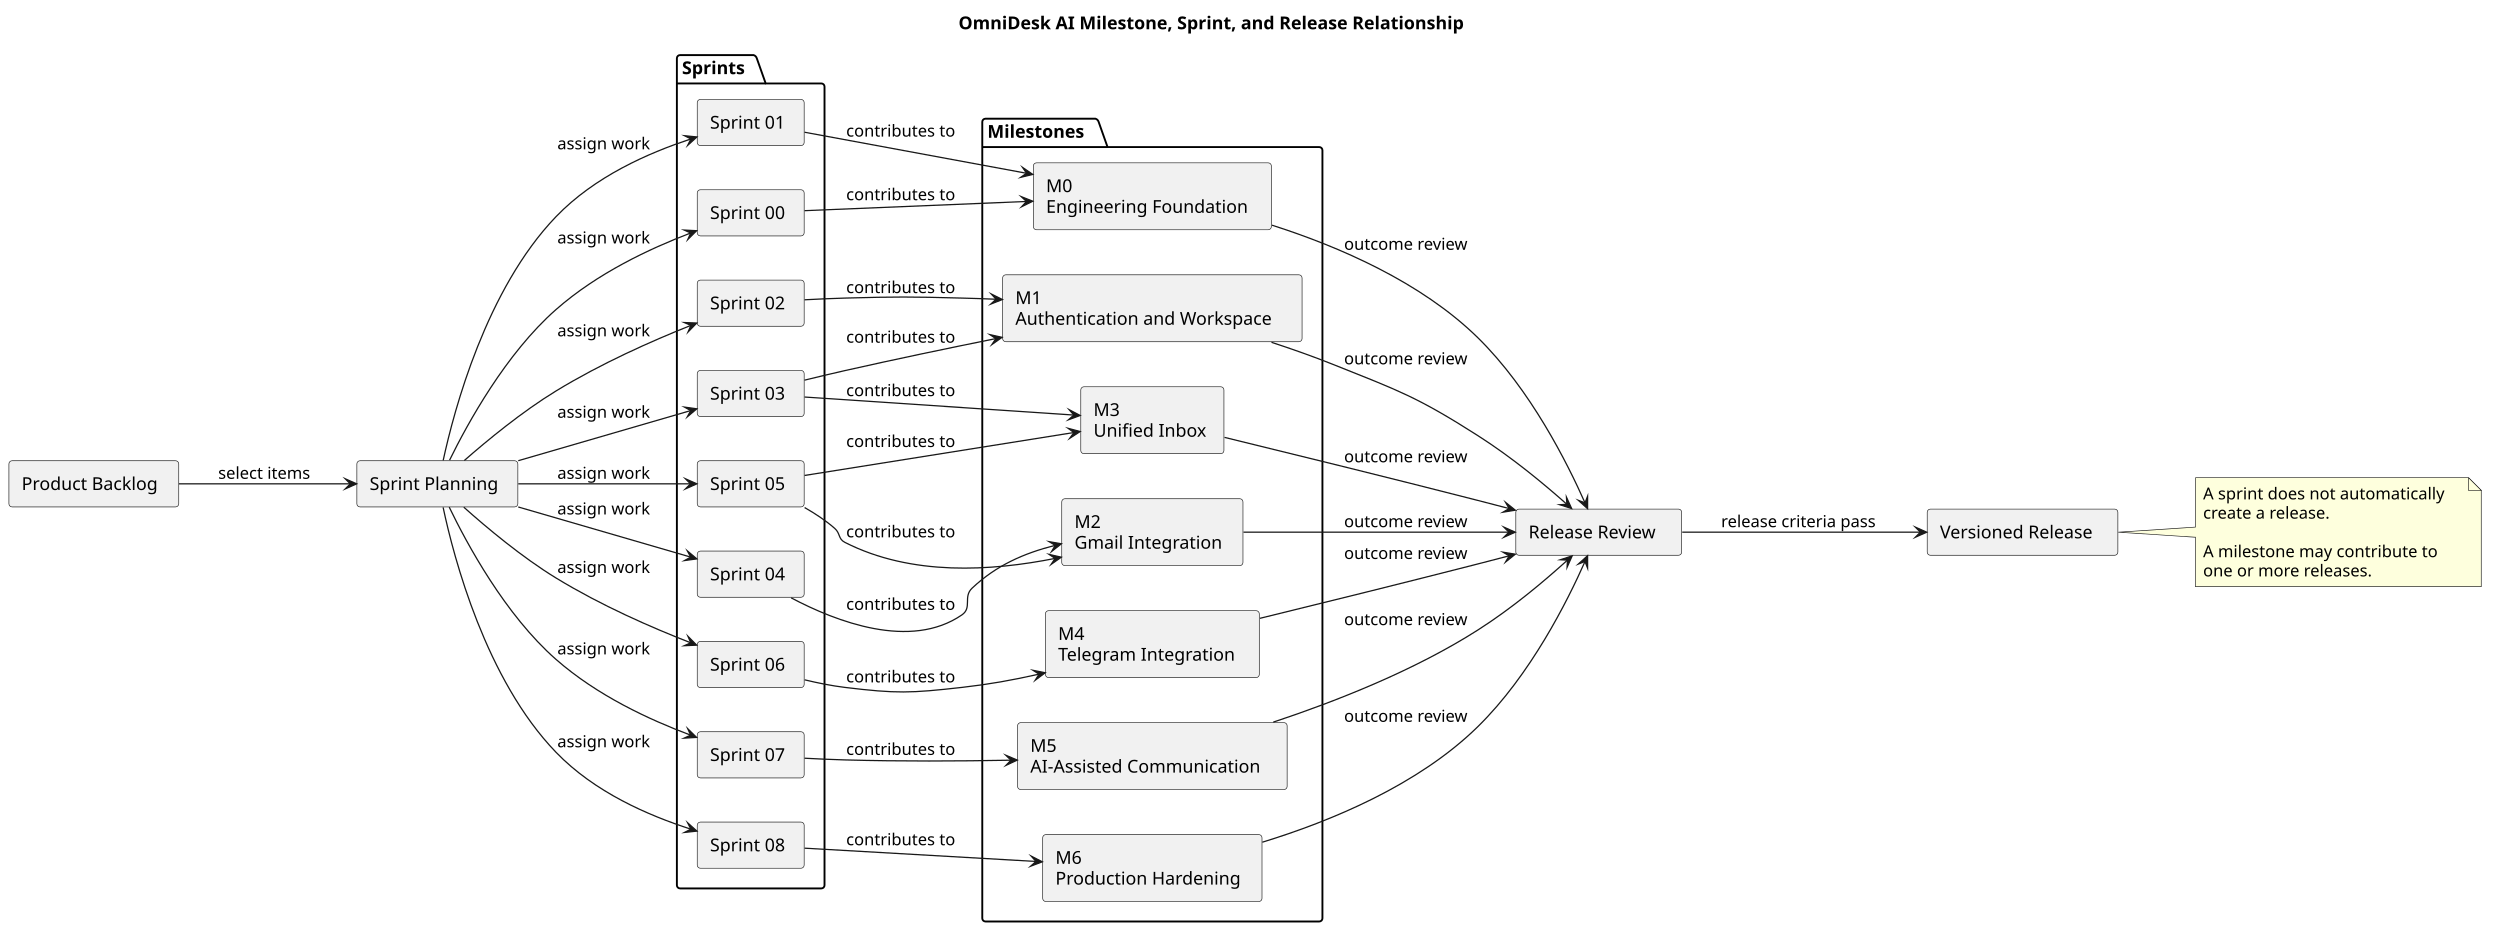
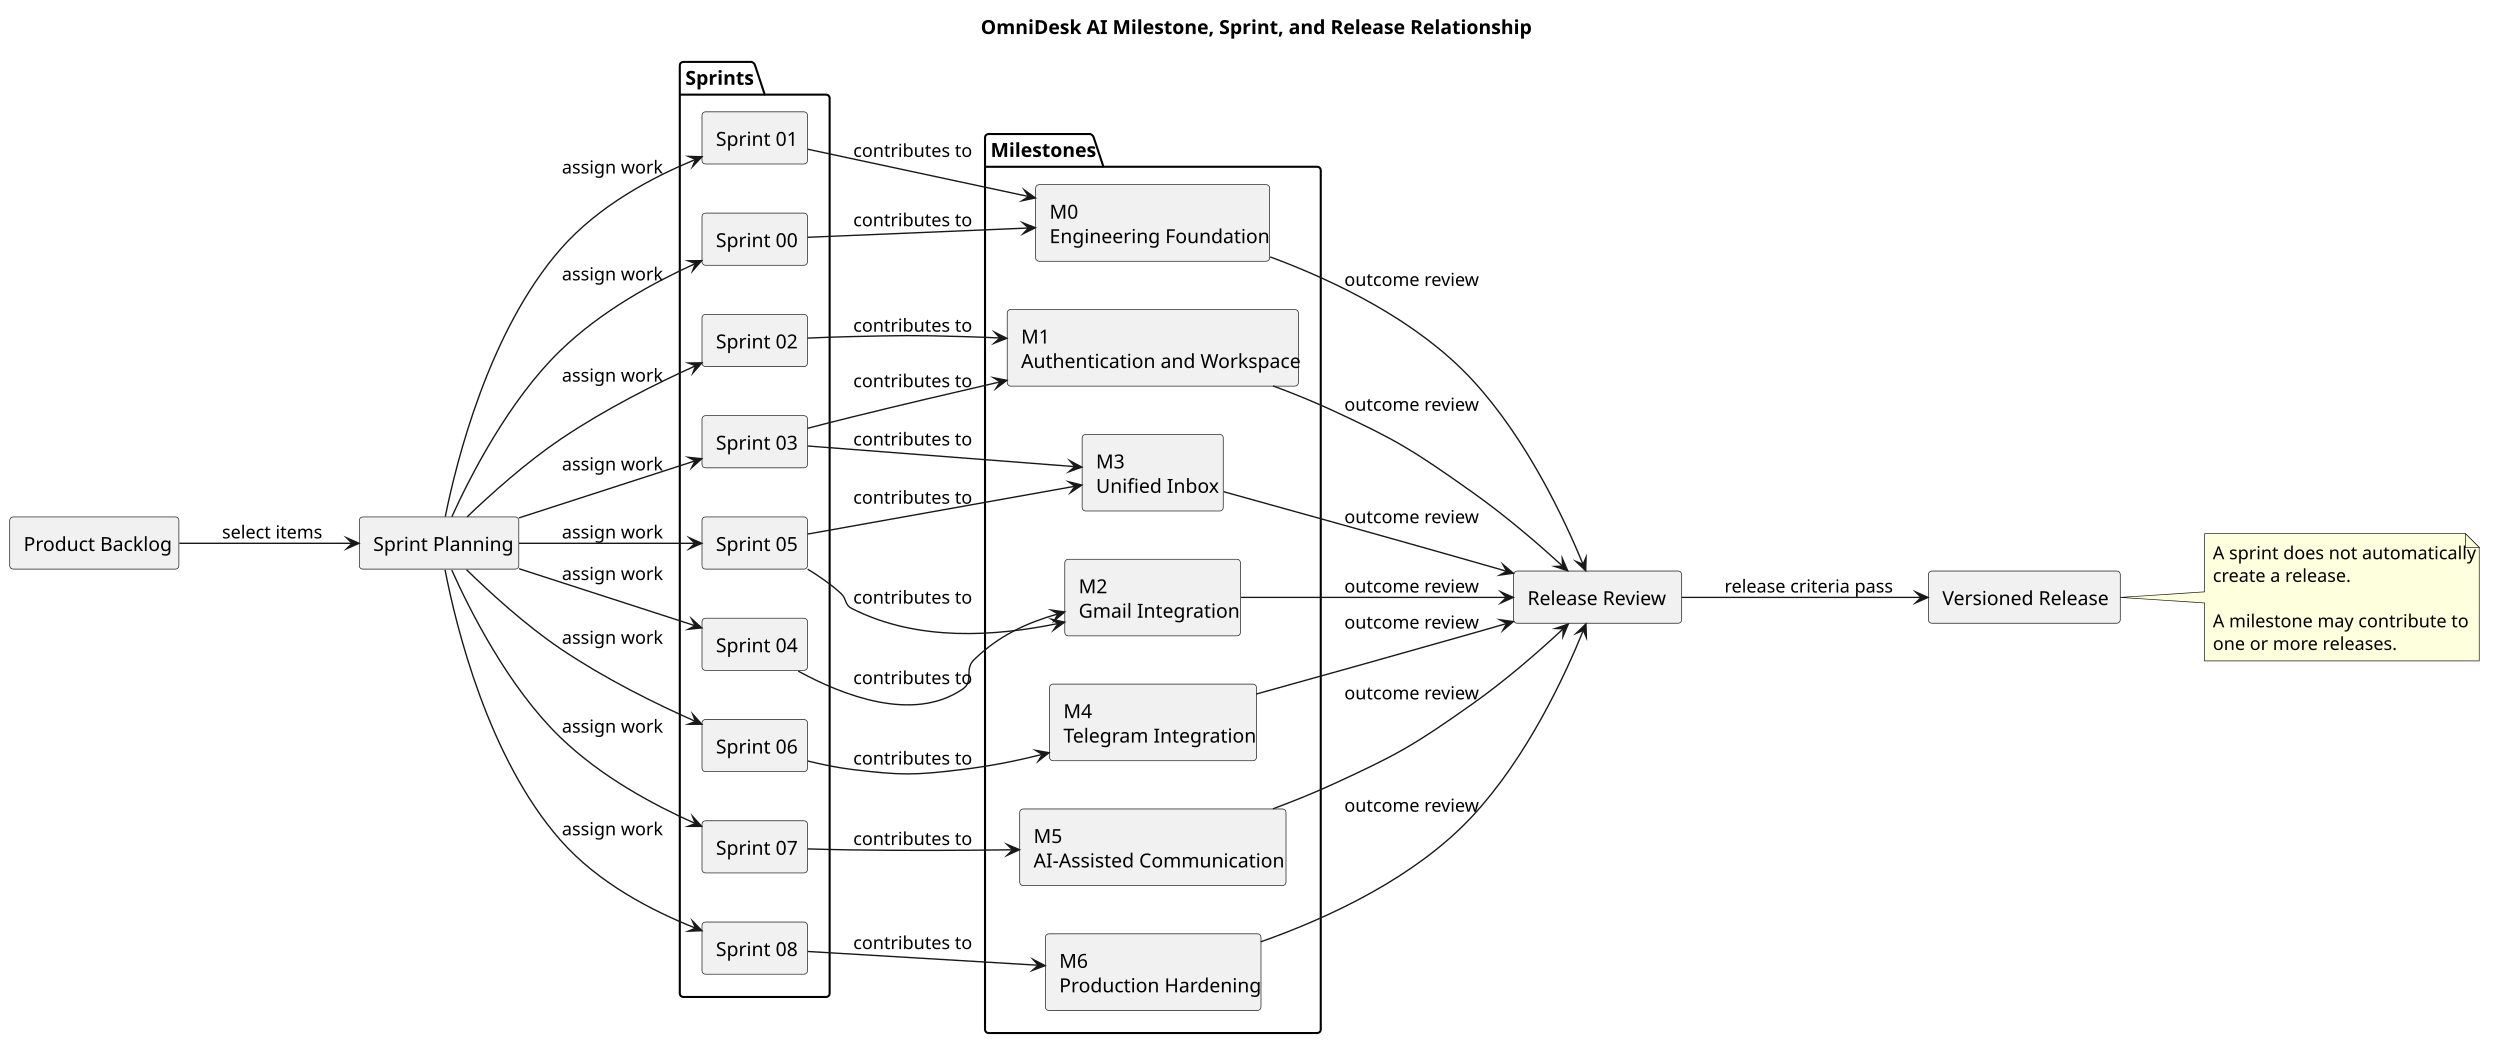
- <svg xmlns="http://www.w3.org/2000/svg" version="1.1" data-diagram-type="DESCRIPTION" style="width:1965px;height:739px;background:#FFFFFF;" width="1965px" height="739px" viewBox="0 0 1965 739" zoomAndPan="magnify" preserveAspectRatio="none" contentStyleType="text/css">
+ <svg xmlns="http://www.w3.org/2000/svg" version="1.1" data-diagram-type="DESCRIPTION" style="width:1802px;height:759px;background:#FFFFFF;" width="1802px" height="759px" viewBox="0 0 1802 759" zoomAndPan="magnify" preserveAspectRatio="none" contentStyleType="text/css">
  <defs />
  <g font-family="sans-serif" lengthAdjust="spacing">
    <g class="title" data-source-line="1">
-       <text x="753.364" y="22.995" fill="#000" font-size="14" textLength="451.534" font-weight="700">OmniDesk AI Milestone, Sprint, and Release Relationship</text>
+       <text x="706.918" y="24.533" fill="#000" font-size="14" textLength="381.199" font-weight="700">OmniDesk AI Milestone, Sprint, and Release Relationship</text>
    </g>
    <g class="cluster" data-qualified-name="Milestones" id="ent0003" data-source-line="9">
-       <path d="M774.57,93.297 L861.033,93.297 A3.75,3.75 0 0 1 863.533,95.797 L870.533,115.594 L1036.93,115.594 A2.5,2.5 0 0 1 1039.43,118.094 L1039.43,721.797 A2.5,2.5 0 0 1 1036.93,724.297 L774.57,724.297 A2.5,2.5 0 0 1 772.07,721.797 L772.07,95.797 A2.5,2.5 0 0 1 774.57,93.297" style="stroke:#000;stroke-width:1.5;" fill="none" />
-       <line x1="772.07" y1="115.594" x2="870.533" y2="115.594" style="stroke:#000;stroke-width:1.5;" />
-       <text x="776.07" y="108.292" fill="#000" font-size="14" textLength="85.463" font-weight="700">Milestones</text>
+       <path d="M712.5,96.609 L785.852,96.609 A3.75,3.75 0 0 1 788.352,99.109 L795.352,120.219 L949.5,120.219 A2.5,2.5 0 0 1 952,122.719 L952,742.109 A2.5,2.5 0 0 1 949.5,744.609 L712.5,744.609 A2.5,2.5 0 0 1 710,742.109 L710,99.109 A2.5,2.5 0 0 1 712.5,96.609" style="stroke:#000;stroke-width:1.5;" fill="none" />
+       <line x1="710" y1="120.219" x2="795.352" y2="120.219" style="stroke:#000;stroke-width:1.5;" />
+       <text x="714" y="113.143" fill="#000" font-size="14" textLength="72.352" font-weight="700">Milestones</text>
    </g>
    <g class="cluster" data-qualified-name="Sprints" id="ent0011" data-source-line="19">
-       <path d="M534.53,43.297 L592.33,43.297 A3.75,3.75 0 0 1 594.83,45.797 L601.83,65.594 L645.57,65.594 A2.5,2.5 0 0 1 648.07,68.094 L648.07,695.797 A2.5,2.5 0 0 1 645.57,698.297 L534.53,698.297 A2.5,2.5 0 0 1 532.03,695.797 L532.03,45.797 A2.5,2.5 0 0 1 534.53,43.297" style="stroke:#000;stroke-width:1.5;" fill="none" />
-       <line x1="532.03" y1="65.594" x2="601.83" y2="65.594" style="stroke:#000;stroke-width:1.5;" />
-       <text x="536.03" y="58.292" fill="#000" font-size="14" textLength="56.8" font-weight="700">Sprints</text>
+       <path d="M492.5,44.609 L541.728,44.609 A3.75,3.75 0 0 1 544.228,47.109 L551.228,68.219 L595.5,68.219 A2.5,2.5 0 0 1 598,70.719 L598,716.109 A2.5,2.5 0 0 1 595.5,718.609 L492.5,718.609 A2.5,2.5 0 0 1 490,716.109 L490,47.109 A2.5,2.5 0 0 1 492.5,44.609" style="stroke:#000;stroke-width:1.5;" fill="none" />
+       <line x1="490" y1="68.219" x2="551.228" y2="68.219" style="stroke:#000;stroke-width:1.5;" />
+       <text x="494" y="61.143" fill="#000" font-size="14" textLength="48.228" font-weight="700">Sprints</text>
    </g>
    <g class="entity" data-qualified-name="Milestones.M0" id="ent0004" data-source-line="10">
-       <rect x="812.2" y="127.997" width="187.098" height="52.594" fill="#F1F1F1" style="stroke:#181818;stroke-width:0.5;" rx="2.5" ry="2.5" />
-       <text x="822.2" y="150.992" fill="#000" font-size="14" textLength="20.986">M0</text>
-       <text x="822.2" y="167.289" fill="#000" font-size="14" textLength="167.098">Engineering Foundation</text>
+       <rect x="746.5" y="133.109" width="168.668" height="55.219" fill="#F1F1F1" style="stroke:#181818;stroke-width:0.5;" rx="2.5" ry="2.5" />
+       <text x="756.5" y="157.643" fill="#000" font-size="14" textLength="19.448">M0</text>
+       <text x="756.5" y="175.252" fill="#000" font-size="14" textLength="148.668">Engineering Foundation</text>
    </g>
    <g class="entity" data-qualified-name="Milestones.M1" id="ent0005" data-source-line="11">
-       <rect x="788.07" y="215.997" width="235.353" height="52.594" fill="#F1F1F1" style="stroke:#181818;stroke-width:0.5;" rx="2.5" ry="2.5" />
-       <text x="798.07" y="238.992" fill="#000" font-size="14" textLength="20.986">M1</text>
-       <text x="798.07" y="255.289" fill="#000" font-size="14" textLength="215.353">Authentication and Workspace</text>
+       <rect x="726" y="223.109" width="209.889" height="55.219" fill="#F1F1F1" style="stroke:#181818;stroke-width:0.5;" rx="2.5" ry="2.5" />
+       <text x="736" y="247.643" fill="#000" font-size="14" textLength="19.448">M1</text>
+       <text x="736" y="265.252" fill="#000" font-size="14" textLength="189.889">Authentication and Workspace</text>
    </g>
    <g class="entity" data-qualified-name="Milestones.M2" id="ent0006" data-source-line="12">
-       <rect x="834.53" y="391.997" width="142.438" height="52.594" fill="#F1F1F1" style="stroke:#181818;stroke-width:0.5;" rx="2.5" ry="2.5" />
-       <text x="844.53" y="414.992" fill="#000" font-size="14" textLength="20.986">M2</text>
-       <text x="844.53" y="431.289" fill="#000" font-size="14" textLength="122.438">Gmail Integration</text>
+       <rect x="767.5" y="403.109" width="126.606" height="55.219" fill="#F1F1F1" style="stroke:#181818;stroke-width:0.5;" rx="2.5" ry="2.5" />
+       <text x="777.5" y="427.643" fill="#000" font-size="14" textLength="19.448">M2</text>
+       <text x="777.5" y="445.252" fill="#000" font-size="14" textLength="106.606">Gmail Integration</text>
    </g>
    <g class="entity" data-qualified-name="Milestones.M3" id="ent0007" data-source-line="13">
-       <rect x="849.49" y="303.997" width="112.518" height="52.594" fill="#F1F1F1" style="stroke:#181818;stroke-width:0.5;" rx="2.5" ry="2.5" />
-       <text x="859.49" y="326.992" fill="#000" font-size="14" textLength="20.986">M3</text>
-       <text x="859.49" y="343.289" fill="#000" font-size="14" textLength="92.518">Unified Inbox</text>
+       <rect x="780" y="313.109" width="101.717" height="55.219" fill="#F1F1F1" style="stroke:#181818;stroke-width:0.5;" rx="2.5" ry="2.5" />
+       <text x="790" y="337.643" fill="#000" font-size="14" textLength="19.448">M3</text>
+       <text x="790" y="355.252" fill="#000" font-size="14" textLength="81.717">Unified Inbox</text>
    </g>
    <g class="entity" data-qualified-name="Milestones.M4" id="ent0008" data-source-line="14">
-       <rect x="821.69" y="479.997" width="168.121" height="52.594" fill="#F1F1F1" style="stroke:#181818;stroke-width:0.5;" rx="2.5" ry="2.5" />
-       <text x="831.69" y="502.992" fill="#000" font-size="14" textLength="20.986">M4</text>
-       <text x="831.69" y="519.289" fill="#000" font-size="14" textLength="148.121">Telegram Integration</text>
+       <rect x="756.5" y="493.109" width="149.179" height="55.219" fill="#F1F1F1" style="stroke:#181818;stroke-width:0.5;" rx="2.5" ry="2.5" />
+       <text x="766.5" y="517.643" fill="#000" font-size="14" textLength="19.448">M4</text>
+       <text x="766.5" y="535.252" fill="#000" font-size="14" textLength="129.179">Telegram Integration</text>
    </g>
    <g class="entity" data-qualified-name="Milestones.M5" id="ent0009" data-source-line="15">
-       <rect x="799.8" y="567.997" width="211.892" height="52.594" fill="#F1F1F1" style="stroke:#181818;stroke-width:0.5;" rx="2.5" ry="2.5" />
-       <text x="809.8" y="590.992" fill="#000" font-size="14" textLength="20.986">M5</text>
-       <text x="809.8" y="607.289" fill="#000" font-size="14" textLength="191.892">AI-Assisted Communication</text>
+       <rect x="735" y="583.109" width="191.951" height="55.219" fill="#F1F1F1" style="stroke:#181818;stroke-width:0.5;" rx="2.5" ry="2.5" />
+       <text x="745" y="607.643" fill="#000" font-size="14" textLength="19.448">M5</text>
+       <text x="745" y="625.252" fill="#000" font-size="14" textLength="171.951">AI-Assisted Communication</text>
    </g>
    <g class="entity" data-qualified-name="Milestones.M6" id="ent0010" data-source-line="16">
-       <rect x="819.56" y="655.997" width="172.373" height="52.594" fill="#F1F1F1" style="stroke:#181818;stroke-width:0.5;" rx="2.5" ry="2.5" />
-       <text x="829.56" y="678.992" fill="#000" font-size="14" textLength="20.986">M6</text>
-       <text x="829.56" y="695.289" fill="#000" font-size="14" textLength="152.373">Production Hardening</text>
+       <rect x="753.5" y="673.109" width="155.42" height="55.219" fill="#F1F1F1" style="stroke:#181818;stroke-width:0.5;" rx="2.5" ry="2.5" />
+       <text x="763.5" y="697.643" fill="#000" font-size="14" textLength="19.448">M6</text>
+       <text x="763.5" y="715.252" fill="#000" font-size="14" textLength="135.42">Production Hardening</text>
    </g>
    <g class="entity" data-qualified-name="Sprints.S00" id="ent0012" data-source-line="20">
-       <rect x="548.03" y="149.147" width="84.046" height="36.297" fill="#F1F1F1" style="stroke:#181818;stroke-width:0.5;" rx="2.5" ry="2.5" />
-       <text x="558.03" y="172.142" fill="#000" font-size="14" textLength="64.046">Sprint 00</text>
+       <rect x="506" y="153.609" width="76.034" height="37.609" fill="#F1F1F1" style="stroke:#181818;stroke-width:0.5;" rx="2.5" ry="2.5" />
+       <text x="516" y="178.143" fill="#000" font-size="14" textLength="56.034">Sprint 00</text>
    </g>
    <g class="entity" data-qualified-name="Sprints.S01" id="ent0013" data-source-line="21">
-       <rect x="548.03" y="78.147" width="84.046" height="36.297" fill="#F1F1F1" style="stroke:#181818;stroke-width:0.5;" rx="2.5" ry="2.5" />
-       <text x="558.03" y="101.142" fill="#000" font-size="14" textLength="64.046">Sprint 01</text>
+       <rect x="506" y="80.609" width="76.034" height="37.609" fill="#F1F1F1" style="stroke:#181818;stroke-width:0.5;" rx="2.5" ry="2.5" />
+       <text x="516" y="105.143" fill="#000" font-size="14" textLength="56.034">Sprint 01</text>
    </g>
    <g class="entity" data-qualified-name="Sprints.S02" id="ent0014" data-source-line="22">
-       <rect x="548.03" y="220.147" width="84.046" height="36.297" fill="#F1F1F1" style="stroke:#181818;stroke-width:0.5;" rx="2.5" ry="2.5" />
-       <text x="558.03" y="243.142" fill="#000" font-size="14" textLength="64.046">Sprint 02</text>
+       <rect x="506" y="226.609" width="76.034" height="37.609" fill="#F1F1F1" style="stroke:#181818;stroke-width:0.5;" rx="2.5" ry="2.5" />
+       <text x="516" y="251.143" fill="#000" font-size="14" textLength="56.034">Sprint 02</text>
    </g>
    <g class="entity" data-qualified-name="Sprints.S03" id="ent0015" data-source-line="23">
-       <rect x="548.03" y="291.147" width="84.046" height="36.297" fill="#F1F1F1" style="stroke:#181818;stroke-width:0.5;" rx="2.5" ry="2.5" />
-       <text x="558.03" y="314.142" fill="#000" font-size="14" textLength="64.046">Sprint 03</text>
+       <rect x="506" y="299.609" width="76.034" height="37.609" fill="#F1F1F1" style="stroke:#181818;stroke-width:0.5;" rx="2.5" ry="2.5" />
+       <text x="516" y="324.143" fill="#000" font-size="14" textLength="56.034">Sprint 03</text>
    </g>
    <g class="entity" data-qualified-name="Sprints.S04" id="ent0016" data-source-line="24">
-       <rect x="548.03" y="433.147" width="84.046" height="36.297" fill="#F1F1F1" style="stroke:#181818;stroke-width:0.5;" rx="2.5" ry="2.5" />
-       <text x="558.03" y="456.142" fill="#000" font-size="14" textLength="64.046">Sprint 04</text>
+       <rect x="506" y="445.609" width="76.034" height="37.609" fill="#F1F1F1" style="stroke:#181818;stroke-width:0.5;" rx="2.5" ry="2.5" />
+       <text x="516" y="470.143" fill="#000" font-size="14" textLength="56.034">Sprint 04</text>
    </g>
    <g class="entity" data-qualified-name="Sprints.S05" id="ent0017" data-source-line="25">
-       <rect x="548.03" y="362.147" width="84.046" height="36.297" fill="#F1F1F1" style="stroke:#181818;stroke-width:0.5;" rx="2.5" ry="2.5" />
-       <text x="558.03" y="385.142" fill="#000" font-size="14" textLength="64.046">Sprint 05</text>
+       <rect x="506" y="372.609" width="76.034" height="37.609" fill="#F1F1F1" style="stroke:#181818;stroke-width:0.5;" rx="2.5" ry="2.5" />
+       <text x="516" y="397.143" fill="#000" font-size="14" textLength="56.034">Sprint 05</text>
    </g>
    <g class="entity" data-qualified-name="Sprints.S06" id="ent0018" data-source-line="26">
-       <rect x="548.03" y="504.147" width="84.046" height="36.297" fill="#F1F1F1" style="stroke:#181818;stroke-width:0.5;" rx="2.5" ry="2.5" />
-       <text x="558.03" y="527.142" fill="#000" font-size="14" textLength="64.046">Sprint 06</text>
+       <rect x="506" y="518.609" width="76.034" height="37.609" fill="#F1F1F1" style="stroke:#181818;stroke-width:0.5;" rx="2.5" ry="2.5" />
+       <text x="516" y="543.143" fill="#000" font-size="14" textLength="56.034">Sprint 06</text>
    </g>
    <g class="entity" data-qualified-name="Sprints.S07" id="ent0019" data-source-line="27">
-       <rect x="548.03" y="575.147" width="84.046" height="36.297" fill="#F1F1F1" style="stroke:#181818;stroke-width:0.5;" rx="2.5" ry="2.5" />
-       <text x="558.03" y="598.142" fill="#000" font-size="14" textLength="64.046">Sprint 07</text>
+       <rect x="506" y="591.609" width="76.034" height="37.609" fill="#F1F1F1" style="stroke:#181818;stroke-width:0.5;" rx="2.5" ry="2.5" />
+       <text x="516" y="616.143" fill="#000" font-size="14" textLength="56.034">Sprint 07</text>
    </g>
    <g class="entity" data-qualified-name="Sprints.S08" id="ent0020" data-source-line="28">
-       <rect x="548.03" y="646.147" width="84.046" height="36.297" fill="#F1F1F1" style="stroke:#181818;stroke-width:0.5;" rx="2.5" ry="2.5" />
-       <text x="558.03" y="669.142" fill="#000" font-size="14" textLength="64.046">Sprint 08</text>
+       <rect x="506" y="664.609" width="76.034" height="37.609" fill="#F1F1F1" style="stroke:#181818;stroke-width:0.5;" rx="2.5" ry="2.5" />
+       <text x="516" y="689.143" fill="#000" font-size="14" textLength="56.034">Sprint 08</text>
    </g>
    <g class="entity" data-qualified-name="Backlog" id="ent0001" data-source-line="6">
-       <rect x="7" y="362.147" width="133.49" height="36.297" fill="#F1F1F1" style="stroke:#181818;stroke-width:0.5;" rx="2.5" ry="2.5" />
-       <text x="17" y="385.142" fill="#000" font-size="14" textLength="113.49">Product Backlog</text>
+       <rect x="7" y="372.609" width="121.944" height="37.609" fill="#F1F1F1" style="stroke:#181818;stroke-width:0.5;" rx="2.5" ry="2.5" />
+       <text x="17" y="397.143" fill="#000" font-size="14" textLength="101.944">Product Backlog</text>
    </g>
    <g class="entity" data-qualified-name="Planning" id="ent0002" data-source-line="7">
-       <rect x="280.49" y="362.147" width="126.538" height="36.297" fill="#F1F1F1" style="stroke:#181818;stroke-width:0.5;" rx="2.5" ry="2.5" />
-       <text x="290.49" y="385.142" fill="#000" font-size="14" textLength="106.538">Sprint Planning</text>
+       <rect x="259" y="372.609" width="114.951" height="37.609" fill="#F1F1F1" style="stroke:#181818;stroke-width:0.5;" rx="2.5" ry="2.5" />
+       <text x="269" y="397.143" fill="#000" font-size="14" textLength="94.951">Sprint Planning</text>
    </g>
    <g class="entity" data-qualified-name="Review" id="ent0021" data-source-line="31">
-       <rect x="1191.43" y="400.147" width="130.359" height="36.297" fill="#F1F1F1" style="stroke:#181818;stroke-width:0.5;" rx="2.5" ry="2.5" />
-       <text x="1201.43" y="423.142" fill="#000" font-size="14" textLength="110.359">Release Review</text>
+       <rect x="1091" y="411.609" width="121.158" height="37.609" fill="#F1F1F1" style="stroke:#181818;stroke-width:0.5;" rx="2.5" ry="2.5" />
+       <text x="1101" y="436.143" fill="#000" font-size="14" textLength="101.158">Release Review</text>
    </g>
    <g class="entity" data-qualified-name="Release" id="ent0022" data-source-line="32">
-       <rect x="1514.79" y="400.147" width="149.849" height="36.297" fill="#F1F1F1" style="stroke:#181818;stroke-width:0.5;" rx="2.5" ry="2.5" />
-       <text x="1524.79" y="423.142" fill="#000" font-size="14" textLength="129.849">Versioned Release</text>
+       <rect x="1390" y="411.609" width="138.296" height="37.609" fill="#F1F1F1" style="stroke:#181818;stroke-width:0.5;" rx="2.5" ry="2.5" />
+       <text x="1400" y="436.143" fill="#000" font-size="14" textLength="118.296">Versioned Release</text>
    </g>
    <g class="entity" data-qualified-name="GMN52" id="ent0053" data-source-line="69">
-       <path d="M1725.63,375.467 L1725.63,414.297 L1664.92,418.297 L1725.63,422.297 L1725.63,461.131 A0,0 0 0 0 1725.63,461.131 L1950.263,461.131 A0,0 0 0 0 1950.263,461.131 L1950.263,385.467 L1940.263,375.467 L1725.63,375.467 A0,0 0 0 0 1725.63,375.467" style="stroke:#181818;stroke-width:0.5;" fill="#FEFFDD" />
-       <path d="M1940.263,375.467 L1940.263,385.467 L1950.263,385.467 L1940.263,375.467" style="stroke:#181818;stroke-width:0.5;" fill="#FEFFDD" />
-       <text x="1731.63" y="392.534" fill="#000" font-size="13" textLength="203.633">A sprint does not automatically</text>
-       <text x="1731.63" y="407.667" fill="#000" font-size="13" textLength="109.605">create a release.</text>
-       <text x="1731.63" y="422.799" fill="#000" font-size="13"> </text>
-       <text x="1731.63" y="437.932" fill="#000" font-size="13" textLength="197.723">A milestone may contribute to</text>
-       <text x="1731.63" y="453.065" fill="#000" font-size="13" textLength="142.441">one or more releases.</text>
+       <path d="M1589,384.609 L1589,426.609 L1528.11,430.609 L1589,434.609 L1589,476.367 A0,0 0 0 0 1589,476.367 L1787.036,476.367 A0,0 0 0 0 1787.036,476.367 L1787.036,394.609 L1777.036,384.609 L1589,384.609 A0,0 0 0 0 1589,384.609" style="stroke:#181818;stroke-width:0.5;" fill="#FEFFDD" />
+       <path d="M1777.036,384.609 L1777.036,394.609 L1787.036,394.609 L1777.036,384.609" style="stroke:#181818;stroke-width:0.5;" fill="#FEFFDD" />
+       <text x="1595" y="403.104" fill="#000" font-size="13" textLength="177.036">A sprint does not automatically</text>
+       <text x="1595" y="419.456" fill="#000" font-size="13" textLength="96.833">create a release.</text>
+       <text x="1595" y="435.808" fill="#000" font-size="13"> </text>
+       <text x="1595" y="452.159" fill="#000" font-size="13" textLength="171.247">A milestone may contribute to</text>
+       <text x="1595" y="468.511" fill="#000" font-size="13" textLength="126.452">one or more releases.</text>
    </g>
    <g class="link" data-entity-1="ent0001" data-entity-2="ent0002" id="lnk23" data-source-line="34" data-link-type="dependency">
-       <path d="M140.65,380.297 C183.28,380.297 233.42,380.297 275.33,380.297" style="stroke:#181818;stroke-width:1;" fill="none" id="Backlog-to-Planning" />
-       <polygon points="280.33,380.297,271.33,376.297,275.33,380.297,271.33,384.297,280.33,380.297" fill="#181818" style="stroke:#181818;stroke-width:1;stroke-linejoin:miter;stroke-miterlimit:10;" />
-       <text x="171.49" y="376.364" fill="#000" font-size="13" textLength="78.901">select items</text>
+       <path d="M129.3,391.609 C168.78,391.609 215.04,391.609 253.78,391.609" style="stroke:#181818;stroke-width:1;" fill="none" id="Backlog-to-Planning" />
+       <polygon points="258.78,391.609,249.78,387.609,253.78,391.609,249.78,395.609,258.78,391.609" fill="#181818" style="stroke:#181818;stroke-width:1;stroke-linejoin:miter;stroke-miterlimit:10;" />
+       <text x="160" y="388.104" fill="#000" font-size="13" textLength="68.631">select items</text>
    </g>
    <g class="link" data-entity-1="ent0002" data-entity-2="ent0012" id="lnk24" data-source-line="36" data-link-type="dependency">
-       <path d="M353.37,361.677 C367.39,333.057 397.6,277.937 437.03,243.297 C469.61,214.667 510.232,195.648 542.892,183.118" style="stroke:#181818;stroke-width:1;" fill="none" id="Planning-to-S00" />
-       <polygon points="547.56,181.327,537.724,180.816,542.892,183.118,540.59,188.285,547.56,181.327" fill="#181818" style="stroke:#181818;stroke-width:1;stroke-linejoin:miter;stroke-miterlimit:10;" />
-       <text x="438.03" y="191.364" fill="#000" font-size="13" textLength="77.207">assign work</text>
+       <path d="M325.68,372.489 C338.77,343.649 366.8,288.549 404,252.609 C433.74,223.879 471.2,203.632 501.23,189.952" style="stroke:#181818;stroke-width:1;" fill="none" id="Planning-to-S00" />
+       <polygon points="505.78,187.879,495.932,187.97,501.23,189.952,499.248,195.25,505.78,187.879" fill="#181818" style="stroke:#181818;stroke-width:1;stroke-linejoin:miter;stroke-miterlimit:10;" />
+       <text x="405" y="202.104" fill="#000" font-size="13" textLength="68.637">assign work</text>
    </g>
    <g class="link" data-entity-1="ent0002" data-entity-2="ent0013" id="lnk25" data-source-line="37" data-link-type="dependency">
-       <path d="M348.34,361.897 C356.94,322.147 382.23,227.267 437.03,170.297 C467.45,138.667 509.433,120.316 543.053,109.206" style="stroke:#181818;stroke-width:1;" fill="none" id="Planning-to-S01" />
-       <polygon points="547.8,107.637,537.999,106.663,543.053,109.206,540.51,114.259,547.8,107.637" fill="#181818" style="stroke:#181818;stroke-width:1;stroke-linejoin:miter;stroke-miterlimit:10;" />
-       <text x="438.03" y="117.364" fill="#000" font-size="13" textLength="77.207">assign work</text>
+       <path d="M320.96,372.419 C329.03,332.339 352.48,238.589 404,179.609 C431.66,147.949 470.432,127.716 501.372,114.876" style="stroke:#181818;stroke-width:1;" fill="none" id="Planning-to-S01" />
+       <polygon points="505.99,112.959,496.144,112.715,501.372,114.876,499.211,120.104,505.99,112.959" fill="#181818" style="stroke:#181818;stroke-width:1;stroke-linejoin:miter;stroke-miterlimit:10;" />
+       <text x="405" y="125.104" fill="#000" font-size="13" textLength="68.637">assign work</text>
    </g>
    <g class="link" data-entity-1="ent0002" data-entity-2="ent0014" id="lnk26" data-source-line="38" data-link-type="dependency">
-       <path d="M364.95,361.947 C382.96,346.167 410.52,323.467 437.03,307.297 C472.66,285.567 511.668,268.305 543.038,255.745" style="stroke:#181818;stroke-width:1;" fill="none" id="Planning-to-S02" />
-       <polygon points="547.68,253.887,537.838,253.519,543.038,255.745,540.812,260.946,547.68,253.887" fill="#181818" style="stroke:#181818;stroke-width:1;stroke-linejoin:miter;stroke-miterlimit:10;" />
-       <text x="438.03" y="264.364" fill="#000" font-size="13" textLength="77.207">assign work</text>
+       <path d="M336.66,372.579 C353.49,356.469 379.12,333.389 404,316.609 C436.69,294.569 472.568,276.718 501.388,263.618" style="stroke:#181818;stroke-width:1;" fill="none" id="Planning-to-S02" />
+       <polygon points="505.94,261.549,496.091,261.632,501.388,263.618,499.402,268.915,505.94,261.549" fill="#181818" style="stroke:#181818;stroke-width:1;stroke-linejoin:miter;stroke-miterlimit:10;" />
+       <text x="405" y="275.104" fill="#000" font-size="13" textLength="68.637">assign work</text>
    </g>
    <g class="link" data-entity-1="ent0002" data-entity-2="ent0015" id="lnk27" data-source-line="39" data-link-type="dependency">
-       <path d="M407.35,362.107 C451.46,349.287 504.479,333.872 542.929,322.702" style="stroke:#181818;stroke-width:1;" fill="none" id="Planning-to-S03" />
-       <polygon points="547.73,321.307,537.971,319.976,542.929,322.702,540.203,327.659,547.73,321.307" fill="#181818" style="stroke:#181818;stroke-width:1;stroke-linejoin:miter;stroke-miterlimit:10;" />
-       <text x="438.03" y="328.364" fill="#000" font-size="13" textLength="77.207">assign work</text>
+       <path d="M374.11,373.279 C415.34,359.939 465.253,343.78 501.063,332.18" style="stroke:#181818;stroke-width:1;" fill="none" id="Planning-to-S03" />
+       <polygon points="505.82,330.639,496.025,329.608,501.063,332.18,498.491,337.218,505.82,330.639" fill="#181818" style="stroke:#181818;stroke-width:1;stroke-linejoin:miter;stroke-miterlimit:10;" />
+       <text x="405" y="339.104" fill="#000" font-size="13" textLength="68.637">assign work</text>
    </g>
    <g class="link" data-entity-1="ent0002" data-entity-2="ent0016" id="lnk28" data-source-line="40" data-link-type="dependency">
-       <path d="M407.35,398.487 C451.46,411.307 504.479,426.722 542.929,437.892" style="stroke:#181818;stroke-width:1;" fill="none" id="Planning-to-S04" />
-       <polygon points="547.73,439.287,540.203,432.935,542.929,437.892,537.971,440.617,547.73,439.287" fill="#181818" style="stroke:#181818;stroke-width:1;stroke-linejoin:miter;stroke-miterlimit:10;" />
-       <text x="438.03" y="404.364" fill="#000" font-size="13" textLength="77.207">assign work</text>
+       <path d="M374.11,409.939 C415.34,423.279 465.253,439.439 501.063,451.039" style="stroke:#181818;stroke-width:1;" fill="none" id="Planning-to-S04" />
+       <polygon points="505.82,452.579,498.491,446.001,501.063,451.039,496.025,453.611,505.82,452.579" fill="#181818" style="stroke:#181818;stroke-width:1;stroke-linejoin:miter;stroke-miterlimit:10;" />
+       <text x="405" y="418.104" fill="#000" font-size="13" textLength="68.637">assign work</text>
    </g>
    <g class="link" data-entity-1="ent0002" data-entity-2="ent0017" id="lnk29" data-source-line="41" data-link-type="dependency">
-       <path d="M407.35,380.297 C451.46,380.297 504.28,380.297 542.73,380.297" style="stroke:#181818;stroke-width:1;" fill="none" id="Planning-to-S05" />
-       <polygon points="547.73,380.297,538.73,376.297,542.73,380.297,538.73,384.297,547.73,380.297" fill="#181818" style="stroke:#181818;stroke-width:1;stroke-linejoin:miter;stroke-miterlimit:10;" />
-       <text x="438.03" y="376.364" fill="#000" font-size="13" textLength="77.207">assign work</text>
+       <path d="M374.11,391.609 C415.34,391.609 465.01,391.609 500.82,391.609" style="stroke:#181818;stroke-width:1;" fill="none" id="Planning-to-S05" />
+       <polygon points="505.82,391.609,496.82,387.609,500.82,391.609,496.82,395.609,505.82,391.609" fill="#181818" style="stroke:#181818;stroke-width:1;stroke-linejoin:miter;stroke-miterlimit:10;" />
+       <text x="405" y="388.104" fill="#000" font-size="13" textLength="68.637">assign work</text>
    </g>
    <g class="link" data-entity-1="ent0002" data-entity-2="ent0018" id="lnk30" data-source-line="42" data-link-type="dependency">
-       <path d="M364.53,398.647 C382.49,414.687 410.22,437.917 437.03,454.297 C472.56,475.997 511.564,492.973 542.964,505.273" style="stroke:#181818;stroke-width:1;" fill="none" id="Planning-to-S06" />
-       <polygon points="547.62,507.097,540.699,500.09,542.964,505.273,537.781,507.539,547.62,507.097" fill="#181818" style="stroke:#181818;stroke-width:1;stroke-linejoin:miter;stroke-miterlimit:10;" />
-       <text x="438.03" y="450.364" fill="#000" font-size="13" textLength="77.207">assign work</text>
+       <path d="M336.26,410.629 C353.04,427.009 378.81,450.609 404,467.609 C436.59,489.599 472.461,507.178 501.311,520.008" style="stroke:#181818;stroke-width:1;" fill="none" id="Planning-to-S06" />
+       <polygon points="505.88,522.039,499.282,514.727,501.311,520.008,496.031,522.037,505.88,522.039" fill="#181818" style="stroke:#181818;stroke-width:1;stroke-linejoin:miter;stroke-miterlimit:10;" />
+       <text x="405" y="464.104" fill="#000" font-size="13" textLength="68.637">assign work</text>
    </g>
    <g class="link" data-entity-1="ent0002" data-entity-2="ent0019" id="lnk31" data-source-line="43" data-link-type="dependency">
-       <path d="M353.09,398.607 C366.93,427.337 397.16,483.337 437.03,518.297 C469.56,546.817 510.17,565.558 542.85,577.838" style="stroke:#181818;stroke-width:1;" fill="none" id="Planning-to-S07" />
-       <polygon points="547.53,579.597,540.512,572.687,542.85,577.838,537.698,580.175,547.53,579.597" fill="#181818" style="stroke:#181818;stroke-width:1;stroke-linejoin:miter;stroke-miterlimit:10;" />
-       <text x="438.03" y="514.364" fill="#000" font-size="13" textLength="77.207">assign work</text>
+       <path d="M325.62,410.889 C338.64,439.989 366.56,495.519 404,531.609 C433.68,560.219 471.125,580.18 501.185,593.61" style="stroke:#181818;stroke-width:1;" fill="none" id="Planning-to-S07" />
+       <polygon points="505.75,595.649,499.164,588.326,501.185,593.61,495.901,595.63,505.75,595.649" fill="#181818" style="stroke:#181818;stroke-width:1;stroke-linejoin:miter;stroke-miterlimit:10;" />
+       <text x="405" y="528.104" fill="#000" font-size="13" textLength="68.637">assign work</text>
    </g>
    <g class="link" data-entity-1="ent0002" data-entity-2="ent0020" id="lnk32" data-source-line="44" data-link-type="dependency">
-       <path d="M348.29,398.807 C356.79,438.787 381.91,534.197 437.03,591.297 C467.43,622.787 509.412,640.86 543.032,651.72" style="stroke:#181818;stroke-width:1;" fill="none" id="Planning-to-S08" />
-       <polygon points="547.79,653.257,540.455,646.684,543.032,651.72,537.996,654.297,547.79,653.257" fill="#181818" style="stroke:#181818;stroke-width:1;stroke-linejoin:miter;stroke-miterlimit:10;" />
-       <text x="438.03" y="587.364" fill="#000" font-size="13" textLength="77.207">assign work</text>
+       <path d="M320.79,410.719 C328.62,451.089 351.71,546.199 404,605.609 C431.61,636.969 470.367,656.625 501.317,668.985" style="stroke:#181818;stroke-width:1;" fill="none" id="Planning-to-S08" />
+       <polygon points="505.96,670.839,499.085,663.787,501.317,668.985,496.118,671.216,505.96,670.839" fill="#181818" style="stroke:#181818;stroke-width:1;stroke-linejoin:miter;stroke-miterlimit:10;" />
+       <text x="405" y="602.104" fill="#000" font-size="13" textLength="68.637">assign work</text>
    </g>
    <g class="link" data-entity-1="ent0012" data-entity-2="ent0004" id="lnk33" data-source-line="46" data-link-type="dependency">
-       <path d="M632.38,165.587 C677.8,163.697 747.224,160.824 806.804,158.354" style="stroke:#181818;stroke-width:1;" fill="none" id="S00-to-M0" />
-       <polygon points="811.8,158.147,802.642,154.523,806.804,158.354,802.973,162.516,811.8,158.147" fill="#181818" style="stroke:#181818;stroke-width:1;stroke-linejoin:miter;stroke-miterlimit:10;" />
-       <text x="665.07" y="157.364" fill="#000" font-size="13" textLength="90.937">contributes to</text>
+       <path d="M582.26,171.039 C623.68,169.299 686.894,166.64 741.274,164.35" style="stroke:#181818;stroke-width:1;" fill="none" id="S00-to-M0" />
+       <polygon points="746.27,164.139,737.11,160.522,741.274,164.35,737.446,168.514,746.27,164.139" fill="#181818" style="stroke:#181818;stroke-width:1;stroke-linejoin:miter;stroke-miterlimit:10;" />
+       <text x="615" y="163.104" fill="#000" font-size="13" textLength="78.044">contributes to</text>
    </g>
    <g class="link" data-entity-1="ent0013" data-entity-2="ent0004" id="lnk34" data-source-line="47" data-link-type="dependency">
-       <path d="M632.38,103.937 C677.8,112.337 747.303,125.188 806.883,136.198" style="stroke:#181818;stroke-width:1;" fill="none" id="S01-to-M0" />
-       <polygon points="811.8,137.107,803.677,131.538,806.883,136.198,802.223,139.405,811.8,137.107" fill="#181818" style="stroke:#181818;stroke-width:1;stroke-linejoin:miter;stroke-miterlimit:10;" />
-       <text x="665.07" y="107.364" fill="#000" font-size="13" textLength="90.937">contributes to</text>
+       <path d="M582.26,107.579 C623.68,116.449 687.001,130.003 741.381,141.643" style="stroke:#181818;stroke-width:1;" fill="none" id="S01-to-M0" />
+       <polygon points="746.27,142.689,738.307,136.894,741.381,141.643,736.632,144.717,746.27,142.689" fill="#181818" style="stroke:#181818;stroke-width:1;stroke-linejoin:miter;stroke-miterlimit:10;" />
+       <text x="615" y="113.104" fill="#000" font-size="13" textLength="78.044">contributes to</text>
    </g>
    <g class="link" data-entity-1="ent0014" data-entity-2="ent0005" id="lnk35" data-source-line="48" data-link-type="dependency">
-       <path d="M632.36,235.637 C642.71,235.087 653.79,234.577 664.07,234.297 C704.95,233.177 715.2,233.197 756.07,234.297 C766.41,234.577 772.155,234.743 782.905,235.203" style="stroke:#181818;stroke-width:1;" fill="none" id="S02-to-M1" />
-       <polygon points="787.9,235.417,779.079,231.036,782.905,235.203,778.737,239.028,787.9,235.417" fill="#181818" style="stroke:#181818;stroke-width:1;stroke-linejoin:miter;stroke-miterlimit:10;" />
-       <text x="665.07" y="230.364" fill="#000" font-size="13" textLength="90.937">contributes to</text>
+       <path d="M582.23,243.689 C592.52,243.249 603.69,242.829 614,242.609 C649.55,241.839 658.46,241.569 694,242.609 C704.28,242.909 710.006,243.101 720.706,243.611" style="stroke:#181818;stroke-width:1;" fill="none" id="S02-to-M1" />
+       <polygon points="725.7,243.849,716.901,239.425,720.706,243.611,716.52,247.416,725.7,243.849" fill="#181818" style="stroke:#181818;stroke-width:1;stroke-linejoin:miter;stroke-miterlimit:10;" />
+       <text x="615" y="239.104" fill="#000" font-size="13" textLength="78.044">contributes to</text>
    </g>
    <g class="link" data-entity-1="ent0015" data-entity-2="ent0005" id="lnk36" data-source-line="49" data-link-type="dependency">
-       <path d="M632.3,298.817 C642.66,296.277 653.76,293.617 664.07,291.297 C704.22,282.267 743.399,274.066 782.739,266.126" style="stroke:#181818;stroke-width:1;" fill="none" id="S03-to-M1" />
-       <polygon points="787.64,265.137,778.027,262.997,782.739,266.126,779.609,270.838,787.64,265.137" fill="#181818" style="stroke:#181818;stroke-width:1;stroke-linejoin:miter;stroke-miterlimit:10;" />
-       <text x="665.07" y="269.364" fill="#000" font-size="13" textLength="90.937">contributes to</text>
+       <path d="M582.19,308.709 C592.48,306.019 603.66,303.149 614,300.609 C650.35,291.659 685.378,283.422 720.888,275.242" style="stroke:#181818;stroke-width:1;" fill="none" id="S03-to-M1" />
+       <polygon points="725.76,274.119,716.092,272.242,720.888,275.242,717.888,280.038,725.76,274.119" fill="#181818" style="stroke:#181818;stroke-width:1;stroke-linejoin:miter;stroke-miterlimit:10;" />
+       <text x="615" y="279.104" fill="#000" font-size="13" textLength="78.044">contributes to</text>
    </g>
    <g class="link" data-entity-1="ent0015" data-entity-2="ent0007" id="lnk37" data-source-line="50" data-link-type="dependency">
-       <path d="M632.38,312.067 C687.95,315.787 781.941,322.073 844.041,326.233" style="stroke:#181818;stroke-width:1;" fill="none" id="S03-to-M3" />
-       <polygon points="849.03,326.567,840.317,321.974,844.041,326.233,839.783,329.956,849.03,326.567" fill="#181818" style="stroke:#181818;stroke-width:1;stroke-linejoin:miter;stroke-miterlimit:10;" />
-       <text x="665.07" y="311.364" fill="#000" font-size="13" textLength="90.937">contributes to</text>
+       <path d="M582.26,321.489 C632.8,325.389 718.285,331.985 774.785,336.345" style="stroke:#181818;stroke-width:1;" fill="none" id="S03-to-M3" />
+       <polygon points="779.77,336.729,771.104,332.049,774.785,336.345,770.489,340.025,779.77,336.729" fill="#181818" style="stroke:#181818;stroke-width:1;stroke-linejoin:miter;stroke-miterlimit:10;" />
+       <text x="615" y="321.104" fill="#000" font-size="13" textLength="78.044">contributes to</text>
    </g>
    <g class="link" data-entity-1="ent0016" data-entity-2="ent0006" id="lnk38" data-source-line="51" data-link-type="dependency">
-       <path d="M621.83,469.907 C657.25,488.647 715.7,511.117 756.07,483.297 C764.3,477.627 756.8,469.137 764.07,462.297 C783.18,444.327 804.684,434.918 829.434,428.628" style="stroke:#181818;stroke-width:1;" fill="none" id="S04-to-M2" />
-       <polygon points="834.28,427.397,824.572,425.737,829.434,428.628,826.543,433.49,834.28,427.397" fill="#181818" style="stroke:#181818;stroke-width:1;stroke-linejoin:miter;stroke-miterlimit:10;" />
-       <text x="665.07" y="479.364" fill="#000" font-size="13" textLength="90.937">contributes to</text>
+       <path d="M575.35,483.739 C607.48,501.299 658.38,521.159 694,496.609 C702.22,490.939 694.85,482.579 702,475.609 C719.71,458.349 739.624,449.057 762.614,442.467" style="stroke:#181818;stroke-width:1;" fill="none" id="S04-to-M2" />
+       <polygon points="767.42,441.089,757.666,439.724,762.614,442.467,759.871,447.414,767.42,441.089" fill="#181818" style="stroke:#181818;stroke-width:1;stroke-linejoin:miter;stroke-miterlimit:10;" />
+       <text x="615" y="493.104" fill="#000" font-size="13" textLength="78.044">contributes to</text>
    </g>
    <g class="link" data-entity-1="ent0017" data-entity-2="ent0006" id="lnk39" data-source-line="52" data-link-type="dependency">
-       <path d="M632.42,398.947 C640.71,403.647 649.03,409.137 656.07,415.297 C660.63,419.277 658.69,423.557 664.07,426.297 C716.51,452.997 779.136,448.892 829.316,438.912" style="stroke:#181818;stroke-width:1;" fill="none" id="S05-to-M2" />
-       <polygon points="834.22,437.937,824.613,435.769,829.316,438.912,826.173,443.616,834.22,437.937" fill="#181818" style="stroke:#181818;stroke-width:1;stroke-linejoin:miter;stroke-miterlimit:10;" />
-       <text x="665.07" y="422.364" fill="#000" font-size="13" textLength="90.937">contributes to</text>
+       <path d="M582.17,410.259 C590.47,415.299 598.9,421.159 606,427.609 C610.47,431.679 608.61,435.869 614,438.609 C661.32,462.709 717.423,458.727 762.523,449.447" style="stroke:#181818;stroke-width:1;" fill="none" id="S05-to-M2" />
+       <polygon points="767.42,448.439,757.799,446.335,762.523,449.447,759.411,454.171,767.42,448.439" fill="#181818" style="stroke:#181818;stroke-width:1;stroke-linejoin:miter;stroke-miterlimit:10;" />
+       <text x="615" y="435.104" fill="#000" font-size="13" textLength="78.044">contributes to</text>
    </g>
    <g class="link" data-entity-1="ent0017" data-entity-2="ent0007" id="lnk40" data-source-line="53" data-link-type="dependency">
-       <path d="M632.38,373.707 C687.95,364.847 781.992,349.864 844.092,339.964" style="stroke:#181818;stroke-width:1;" fill="none" id="S05-to-M3" />
-       <polygon points="849.03,339.177,839.513,336.644,844.092,339.964,840.772,344.544,849.03,339.177" fill="#181818" style="stroke:#181818;stroke-width:1;stroke-linejoin:miter;stroke-miterlimit:10;" />
-       <text x="665.07" y="351.364" fill="#000" font-size="13" textLength="90.937">contributes to</text>
+       <path d="M582.26,384.939 C632.8,375.899 718.348,360.59 774.848,350.48" style="stroke:#181818;stroke-width:1;" fill="none" id="S05-to-M3" />
+       <polygon points="779.77,349.599,770.206,347.247,774.848,350.48,771.615,355.122,779.77,349.599" fill="#181818" style="stroke:#181818;stroke-width:1;stroke-linejoin:miter;stroke-miterlimit:10;" />
+       <text x="615" y="363.104" fill="#000" font-size="13" textLength="78.044">contributes to</text>
    </g>
    <g class="link" data-entity-1="ent0018" data-entity-2="ent0008" id="lnk41" data-source-line="54" data-link-type="dependency">
-       <path d="M632.43,534.337 C642.68,536.807 653.7,539.037 664.07,540.297 C704.66,545.227 715.44,544.887 756.07,540.297 C777.52,537.877 795.502,534.644 816.702,529.874" style="stroke:#181818;stroke-width:1;" fill="none" id="S06-to-M4" />
-       <polygon points="821.58,528.777,811.921,526.85,816.702,529.874,813.678,534.655,821.58,528.777" fill="#181818" style="stroke:#181818;stroke-width:1;stroke-linejoin:miter;stroke-miterlimit:10;" />
-       <text x="665.07" y="536.364" fill="#000" font-size="13" textLength="90.937">contributes to</text>
+       <path d="M582.3,548.539 C592.49,551.049 603.59,553.349 614,554.609 C649.3,558.889 658.71,558.949 694,554.609 C714.41,552.099 731.318,548.749 751.298,543.769" style="stroke:#181818;stroke-width:1;" fill="none" id="S06-to-M4" />
+       <polygon points="756.15,542.559,746.45,540.855,751.298,543.769,748.385,548.617,756.15,542.559" fill="#181818" style="stroke:#181818;stroke-width:1;stroke-linejoin:miter;stroke-miterlimit:10;" />
+       <text x="615" y="551.104" fill="#000" font-size="13" textLength="78.044">contributes to</text>
    </g>
    <g class="link" data-entity-1="ent0019" data-entity-2="ent0009" id="lnk42" data-source-line="55" data-link-type="dependency">
-       <path d="M632.36,595.957 C642.71,596.507 653.79,597.017 664.07,597.297 C708.46,598.507 752.461,598.288 794.601,597.518" style="stroke:#181818;stroke-width:1;" fill="none" id="S07-to-M5" />
-       <polygon points="799.6,597.427,790.528,593.592,794.601,597.518,790.675,601.591,799.6,597.427" fill="#181818" style="stroke:#181818;stroke-width:1;stroke-linejoin:miter;stroke-miterlimit:10;" />
-       <text x="665.07" y="593.364" fill="#000" font-size="13" textLength="90.937">contributes to</text>
+       <path d="M582.24,611.889 C592.53,612.189 603.69,612.459 614,612.609 C653.56,613.179 692.2,613.002 729.83,612.532" style="stroke:#181818;stroke-width:1;" fill="none" id="S07-to-M5" />
+       <polygon points="734.83,612.469,725.781,608.582,729.83,612.532,725.881,616.581,734.83,612.469" fill="#181818" style="stroke:#181818;stroke-width:1;stroke-linejoin:miter;stroke-miterlimit:10;" />
+       <text x="615" y="609.104" fill="#000" font-size="13" textLength="78.044">contributes to</text>
    </g>
    <g class="link" data-entity-1="ent0020" data-entity-2="ent0010" id="lnk43" data-source-line="56" data-link-type="dependency">
-       <path d="M632.38,666.667 C679.72,669.387 753.548,673.621 814.258,677.101" style="stroke:#181818;stroke-width:1;" fill="none" id="S08-to-M6" />
-       <polygon points="819.25,677.387,810.494,672.878,814.258,677.101,810.036,680.865,819.25,677.387" fill="#181818" style="stroke:#181818;stroke-width:1;stroke-linejoin:miter;stroke-miterlimit:10;" />
-       <text x="665.07" y="664.364" fill="#000" font-size="13" textLength="90.937">contributes to</text>
+       <path d="M582.26,685.829 C625.49,688.409 692.919,692.431 748.329,695.741" style="stroke:#181818;stroke-width:1;" fill="none" id="S08-to-M6" />
+       <polygon points="753.32,696.039,744.575,691.51,748.329,695.741,744.097,699.496,753.32,696.039" fill="#181818" style="stroke:#181818;stroke-width:1;stroke-linejoin:miter;stroke-miterlimit:10;" />
+       <text x="615" y="684.104" fill="#000" font-size="13" textLength="78.044">contributes to</text>
    </g>
    <g class="link" data-entity-1="ent0004" data-entity-2="ent0021" id="lnk44" data-source-line="58" data-link-type="dependency">
-       <path d="M999.78,176.997 C1052.66,193.907 1116.98,221.757 1161.43,265.297 C1203.09,306.117 1232.112,364.367 1245.822,395.267" style="stroke:#181818;stroke-width:1;" fill="none" id="M0-to-Review" />
-       <polygon points="1247.85,399.837,1247.856,389.988,1245.822,395.267,1240.544,393.233,1247.85,399.837" fill="#181818" style="stroke:#181818;stroke-width:1;stroke-linejoin:miter;stroke-miterlimit:10;" />
-       <text x="1056.43" y="196.364" fill="#000" font-size="13" textLength="104.463">outcome review</text>
+       <path d="M915.6,185.189 C963.58,202.999 1021.87,231.449 1061,273.609 C1100.7,316.379 1128.05,375.258 1141.08,406.788" style="stroke:#181818;stroke-width:1;" fill="none" id="M0-to-Review" />
+       <polygon points="1142.99,411.409,1143.249,401.564,1141.08,406.788,1135.856,404.619,1142.99,411.409" fill="#181818" style="stroke:#181818;stroke-width:1;stroke-linejoin:miter;stroke-miterlimit:10;" />
+       <text x="969" y="206.104" fill="#000" font-size="13" textLength="91.038">outcome review</text>
    </g>
    <g class="link" data-entity-1="ent0005" data-entity-2="ent0021" id="lnk45" data-source-line="59" data-link-type="dependency">
-       <path d="M999.4,269.047 C1015.56,274.347 1032.1,280.177 1047.43,286.297 C1099.85,307.227 1113.83,311.937 1161.43,342.297 C1188.53,359.587 1213.139,380.04 1231.559,396.37" style="stroke:#181818;stroke-width:1;" fill="none" id="M1-to-Review" />
-       <polygon points="1235.3,399.687,1231.219,390.723,1231.559,396.37,1225.912,396.71,1235.3,399.687" fill="#181818" style="stroke:#181818;stroke-width:1;stroke-linejoin:miter;stroke-miterlimit:10;" />
-       <text x="1056.43" y="286.364" fill="#000" font-size="13" textLength="104.463">outcome review</text>
+       <path d="M917.59,278.149 C931.94,283.489 946.53,289.379 960,295.609 C1007.18,317.439 1018.58,324.559 1061,354.609 C1085.95,372.289 1108.695,391.971 1126.315,408.031" style="stroke:#181818;stroke-width:1;" fill="none" id="M1-to-Review" />
+       <polygon points="1130.01,411.399,1126.053,402.38,1126.315,408.031,1120.664,408.293,1130.01,411.399" fill="#181818" style="stroke:#181818;stroke-width:1;stroke-linejoin:miter;stroke-miterlimit:10;" />
+       <text x="969" y="296.104" fill="#000" font-size="13" textLength="91.038">outcome review</text>
    </g>
    <g class="link" data-entity-1="ent0006" data-entity-2="ent0021" id="lnk46" data-source-line="60" data-link-type="dependency">
-       <path d="M977.35,418.297 C1039.86,418.297 1125.36,418.297 1186,418.297" style="stroke:#181818;stroke-width:1;" fill="none" id="M2-to-Review" />
-       <polygon points="1191,418.297,1182,414.297,1186,418.297,1182,422.297,1191,418.297" fill="#181818" style="stroke:#181818;stroke-width:1;stroke-linejoin:miter;stroke-miterlimit:10;" />
-       <text x="1056.43" y="414.364" fill="#000" font-size="13" textLength="104.463">outcome review</text>
+       <path d="M894.55,430.609 C951.43,430.609 1029.81,430.609 1085.79,430.609" style="stroke:#181818;stroke-width:1;" fill="none" id="M2-to-Review" />
+       <polygon points="1090.79,430.609,1081.79,426.609,1085.79,430.609,1081.79,434.609,1090.79,430.609" fill="#181818" style="stroke:#181818;stroke-width:1;stroke-linejoin:miter;stroke-miterlimit:10;" />
+       <text x="969" y="427.104" fill="#000" font-size="13" textLength="91.038">outcome review</text>
    </g>
    <g class="link" data-entity-1="ent0007" data-entity-2="ent0021" id="lnk47" data-source-line="61" data-link-type="dependency">
-       <path d="M962.46,343.787 C1014.1,356.367 1093.04,375.767 1161.43,393.297 C1171.01,395.757 1176.305,397.123 1186.215,399.733" style="stroke:#181818;stroke-width:1;" fill="none" id="M3-to-Review" />
-       <polygon points="1191.05,401.007,1183.366,394.847,1186.215,399.733,1181.328,402.583,1191.05,401.007" fill="#181818" style="stroke:#181818;stroke-width:1;stroke-linejoin:miter;stroke-miterlimit:10;" />
-       <text x="1056.43" y="363.364" fill="#000" font-size="13" textLength="104.463">outcome review</text>
+       <path d="M882.07,354.449 C928.5,367.309 999.47,387.069 1061,404.609 C1070.65,407.359 1076.067,408.91 1086.027,411.79" style="stroke:#181818;stroke-width:1;" fill="none" id="M3-to-Review" />
+       <polygon points="1090.83,413.179,1083.295,406.837,1086.027,411.79,1081.073,414.522,1090.83,413.179" fill="#181818" style="stroke:#181818;stroke-width:1;stroke-linejoin:miter;stroke-miterlimit:10;" />
+       <text x="969" y="377.104" fill="#000" font-size="13" textLength="91.038">outcome review</text>
    </g>
    <g class="link" data-entity-1="ent0008" data-entity-2="ent0021" id="lnk48" data-source-line="62" data-link-type="dependency">
-       <path d="M990.29,486.007 C1040.04,473.837 1104.4,457.917 1161.43,443.297 C1171.01,440.837 1176.305,439.47 1186.215,436.86" style="stroke:#181818;stroke-width:1;" fill="none" id="M4-to-Review" />
-       <polygon points="1191.05,435.587,1181.328,434.011,1186.215,436.86,1183.366,441.747,1191.05,435.587" fill="#181818" style="stroke:#181818;stroke-width:1;stroke-linejoin:miter;stroke-miterlimit:10;" />
-       <text x="1056.43" y="439.364" fill="#000" font-size="13" textLength="104.463">outcome review</text>
+       <path d="M905.53,500.259 C950.47,487.779 1009.09,471.399 1061,456.609 C1070.65,453.859 1076.067,452.308 1086.027,449.428" style="stroke:#181818;stroke-width:1;" fill="none" id="M4-to-Review" />
+       <polygon points="1090.83,448.039,1081.073,446.697,1086.027,449.428,1083.295,454.382,1090.83,448.039" fill="#181818" style="stroke:#181818;stroke-width:1;stroke-linejoin:miter;stroke-miterlimit:10;" />
+       <text x="969" y="453.104" fill="#000" font-size="13" textLength="91.038">outcome review</text>
    </g>
    <g class="link" data-entity-1="ent0009" data-entity-2="ent0021" id="lnk49" data-source-line="63" data-link-type="dependency">
-       <path d="M1000.79,567.597 C1050.77,551.027 1111.92,526.847 1161.43,495.297 C1188.85,477.817 1213.65,456.859 1232.02,440.259" style="stroke:#181818;stroke-width:1;" fill="none" id="M5-to-Review" />
-       <polygon points="1235.73,436.907,1226.371,439.973,1232.02,440.259,1231.734,445.909,1235.73,436.907" fill="#181818" style="stroke:#181818;stroke-width:1;stroke-linejoin:miter;stroke-miterlimit:10;" />
-       <text x="1056.43" y="491.364" fill="#000" font-size="13" textLength="104.463">outcome review</text>
+       <path d="M917.56,582.989 C931.91,577.659 946.51,571.789 960,565.609 C1007.06,544.049 1018.75,537.509 1061,507.609 C1086.26,489.729 1109.198,469.553 1126.768,453.223" style="stroke:#181818;stroke-width:1;" fill="none" id="M5-to-Review" />
+       <polygon points="1130.43,449.819,1121.115,453.017,1126.768,453.223,1126.561,458.876,1130.43,449.819" fill="#181818" style="stroke:#181818;stroke-width:1;stroke-linejoin:miter;stroke-miterlimit:10;" />
+       <text x="969" y="504.104" fill="#000" font-size="13" textLength="91.038">outcome review</text>
    </g>
    <g class="link" data-entity-1="ent0010" data-entity-2="ent0021" id="lnk50" data-source-line="64" data-link-type="dependency">
-       <path d="M992.18,661.977 C1046.38,645.347 1114.83,616.947 1161.43,571.297 C1203.09,530.477 1232.112,472.227 1245.822,441.327" style="stroke:#181818;stroke-width:1;" fill="none" id="M6-to-Review" />
-       <polygon points="1247.85,436.757,1240.544,443.361,1245.822,441.327,1247.856,446.606,1247.85,436.757" fill="#181818" style="stroke:#181818;stroke-width:1;stroke-linejoin:miter;stroke-miterlimit:10;" />
-       <text x="1056.43" y="567.364" fill="#000" font-size="13" textLength="104.463">outcome review</text>
+       <path d="M908.73,678.879 C957.9,661.499 1019.96,632.639 1061,588.609 C1101.09,545.599 1128.386,486.031 1141.276,454.341" style="stroke:#181818;stroke-width:1;" fill="none" id="M6-to-Review" />
+       <polygon points="1143.16,449.709,1136.064,456.539,1141.276,454.341,1143.474,459.553,1143.16,449.709" fill="#181818" style="stroke:#181818;stroke-width:1;stroke-linejoin:miter;stroke-miterlimit:10;" />
+       <text x="969" y="585.104" fill="#000" font-size="13" textLength="91.038">outcome review</text>
    </g>
    <g class="link" data-entity-1="ent0021" data-entity-2="ent0022" id="lnk51" data-source-line="66" data-link-type="dependency">
-       <path d="M1322.23,418.297 C1377.37,418.297 1451.67,418.297 1509.42,418.297" style="stroke:#181818;stroke-width:1;" fill="none" id="Review-to-Release" />
-       <polygon points="1514.42,418.297,1505.42,414.297,1509.42,418.297,1505.42,422.297,1514.42,418.297" fill="#181818" style="stroke:#181818;stroke-width:1;stroke-linejoin:miter;stroke-miterlimit:10;" />
-       <text x="1352.79" y="414.364" fill="#000" font-size="13" textLength="131.841">release criteria pass</text>
+       <path d="M1212.13,430.609 C1263.09,430.609 1331.42,430.609 1384.73,430.609" style="stroke:#181818;stroke-width:1;" fill="none" id="Review-to-Release" />
+       <polygon points="1389.73,430.609,1380.73,426.609,1384.73,430.609,1380.73,434.609,1389.73,430.609" fill="#181818" style="stroke:#181818;stroke-width:1;stroke-linejoin:miter;stroke-miterlimit:10;" />
+       <text x="1243" y="427.104" fill="#000" font-size="13" textLength="116.327">release criteria pass</text>
    </g>
  </g>
</svg>
